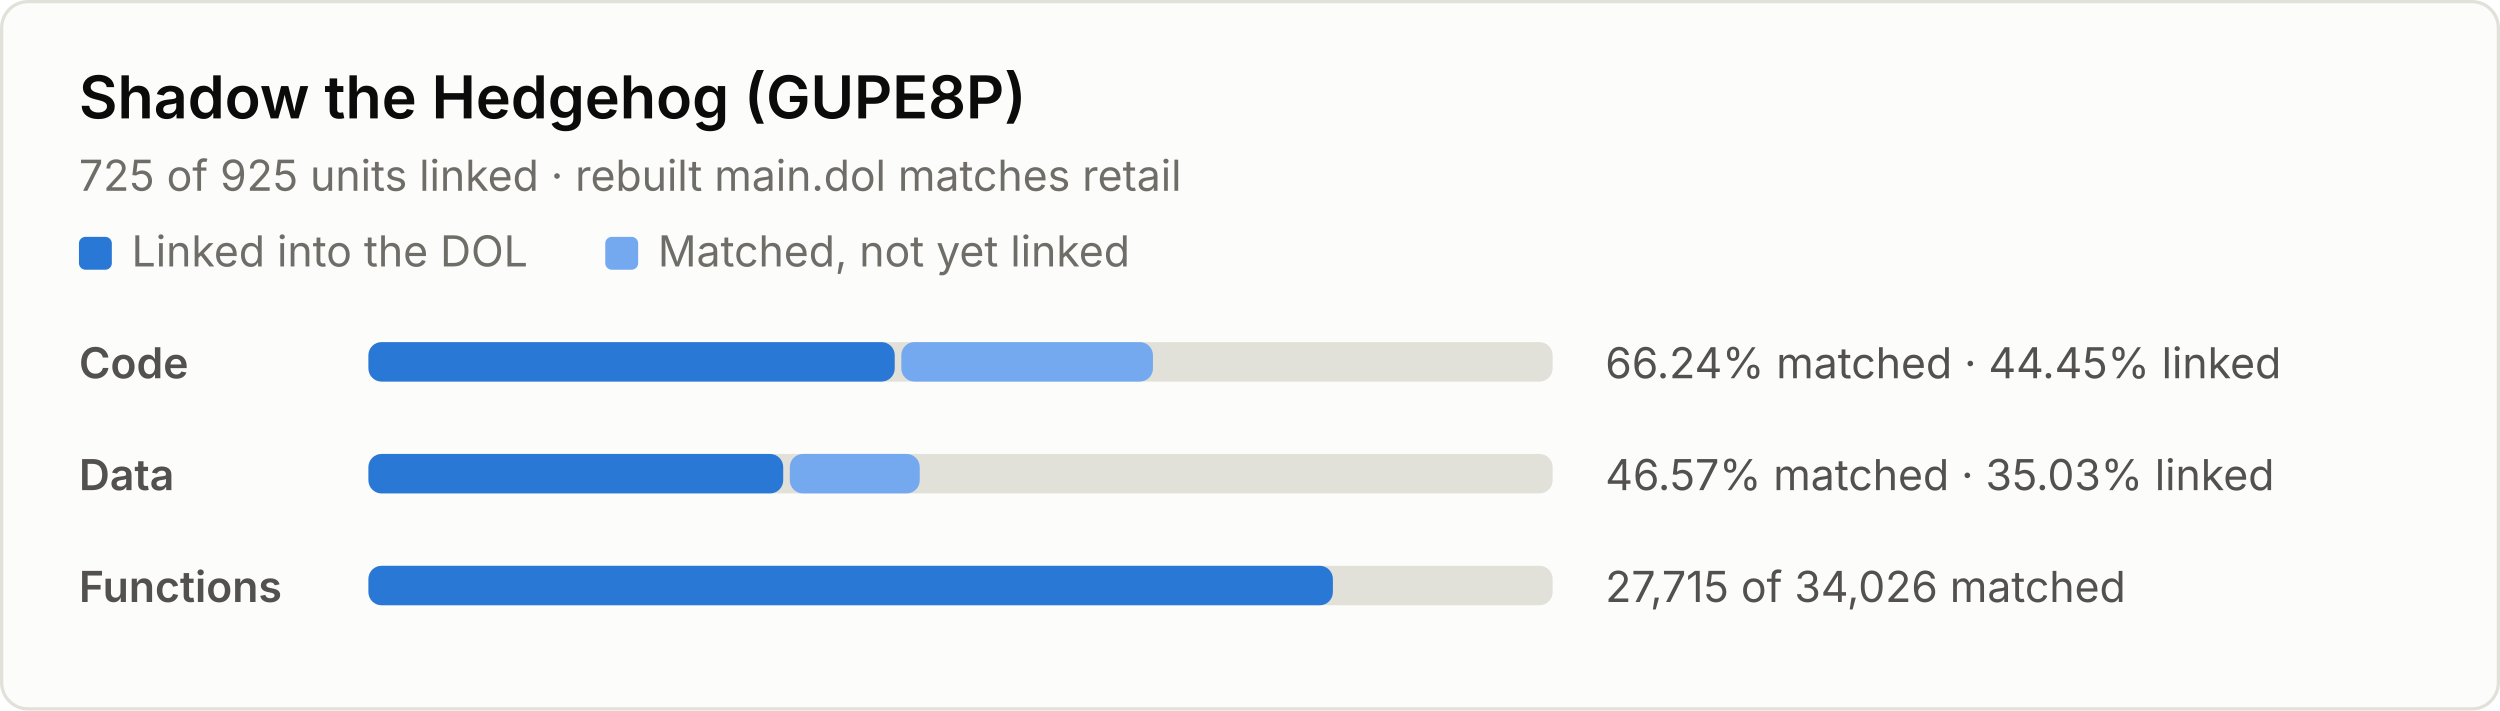
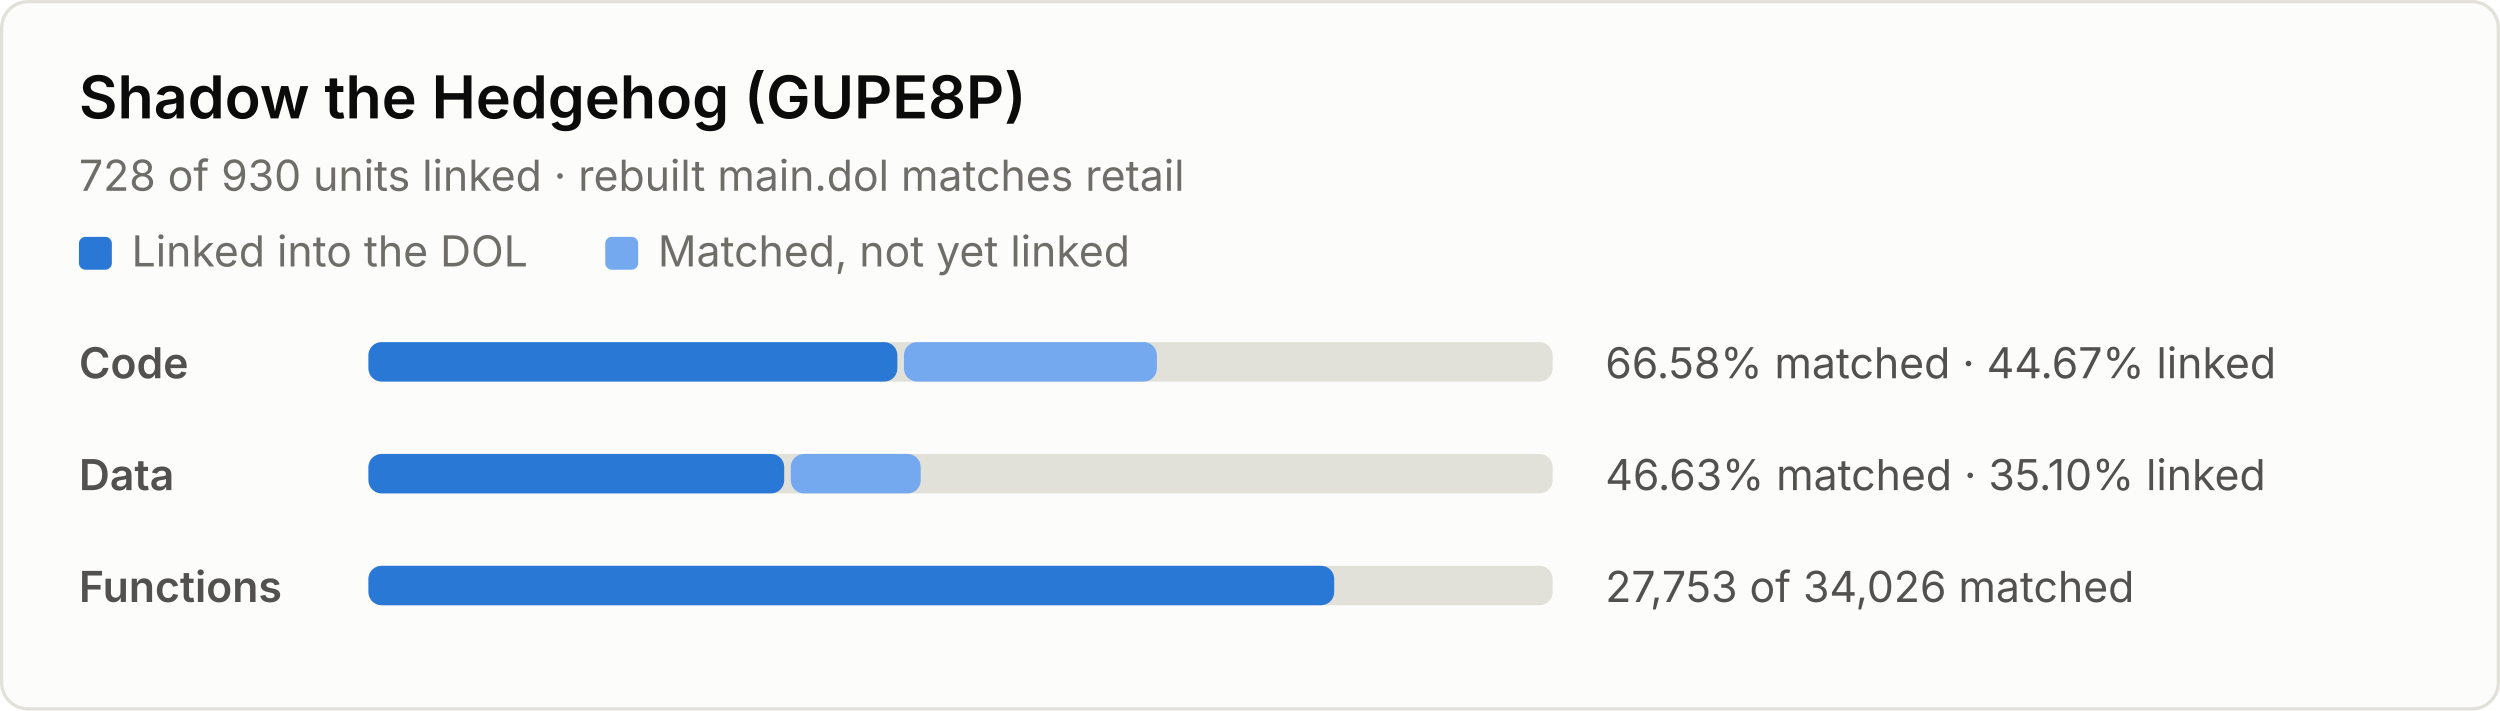
- <svg xmlns="http://www.w3.org/2000/svg" width="760" height="216" viewBox="0 0 760 216" role="img" aria-label="Decompilation progress: 66.24% of code matched, 44.45% linked">
+ <svg xmlns="http://www.w3.org/2000/svg" width="760" height="216" viewBox="0 0 760 216" role="img" aria-label="Decompilation progress: 66.58% of code matched, 44.67% linked">
  <style>
.bg { fill: #fcfcfb; stroke: #e1e0d9; }
.title { fill: #0b0b0b; font: 600 18px system-ui, -apple-system, "Segoe UI", sans-serif; }
.sub, .label, .nums, .key { font: 13px system-ui, -apple-system, "Segoe UI", sans-serif; }
.sub, .key { fill: #6f6d68; }
.label { fill: #52514e; font-weight: 600; }
.nums { fill: #52514e; font-variant-numeric: tabular-nums; }
.track { fill: #e1e0d9; }
.linked { fill: #2a78d6; }
.matched { fill: #74a9f0; }
@media (prefers-color-scheme: dark) {
  .bg { fill: #1a1a19; stroke: #2c2c2a; }
  .title { fill: #f0efec; }
  .sub, .key { fill: #9a988f; }
  .label, .nums { fill: #c3c2b7; }
  .track { fill: #2c2c2a; }
  .linked { fill: #4a94ec; }
  .matched { fill: #2260b0; }
}
</style>
  <rect class="bg" x="0.5" y="0.5" width="759" height="215" rx="8" />
  <text class="title" x="24" y="36">Shadow the Hedgehog (GUPE8P)</text>
-   <text class="sub" x="24" y="58">725 of 925 units linked · rebuilt main.dol matches retail</text>
+   <text class="sub" x="24" y="58">728 of 930 units linked · rebuilt main.dol matches retail</text>
  <rect class="linked" x="24" y="72" width="10" height="10" rx="2" />
  <text class="key" x="40" y="81">Linked into the DOL</text>
  <rect class="matched" x="184" y="72" width="10" height="10" rx="2" />
  <text class="key" x="200" y="81">Matched, not yet linked</text>
  <text class="label" x="24" y="115">Code</text>
  <rect class="track" x="112" y="104" width="360" height="12" rx="4" />
-   <rect class="linked" x="112" y="104" width="160.0" height="12" rx="4" />
-   <rect class="matched" x="274.0" y="104" width="76.5" height="12" rx="4" />
-   <text class="nums" x="488" y="115">66.24% matched · 44.45% linked</text>
+   <rect class="linked" x="112" y="104" width="160.8" height="12" rx="4" />
+   <rect class="matched" x="274.8" y="104" width="76.9" height="12" rx="4" />
+   <text class="nums" x="488" y="115">66.58% matched · 44.67% linked</text>
  <text class="label" x="24" y="149">Data</text>
  <rect class="track" x="112" y="138" width="360" height="12" rx="4" />
-   <rect class="linked" x="112" y="138" width="126.1" height="12" rx="4" />
-   <rect class="matched" x="240.1" y="138" width="39.5" height="12" rx="4" />
-   <text class="nums" x="488" y="149">46.57% matched · 35.03% linked</text>
+   <rect class="linked" x="112" y="138" width="126.4" height="12" rx="4" />
+   <rect class="matched" x="240.4" y="138" width="39.5" height="12" rx="4" />
+   <text class="nums" x="488" y="149">46.63% matched · 35.10% linked</text>
  <text class="label" x="24" y="183">Functions</text>
  <rect class="track" x="112" y="172" width="360" height="12" rx="4" />
-   <rect class="linked" x="112" y="172" width="293.2" height="12" rx="4" />
-   <text class="nums" x="488" y="183">27,715 of 34,026 matched</text>
+   <rect class="linked" x="112" y="172" width="293.6" height="12" rx="4" />
+   <text class="nums" x="488" y="183">27,753 of 34,026 matched</text>
</svg>
